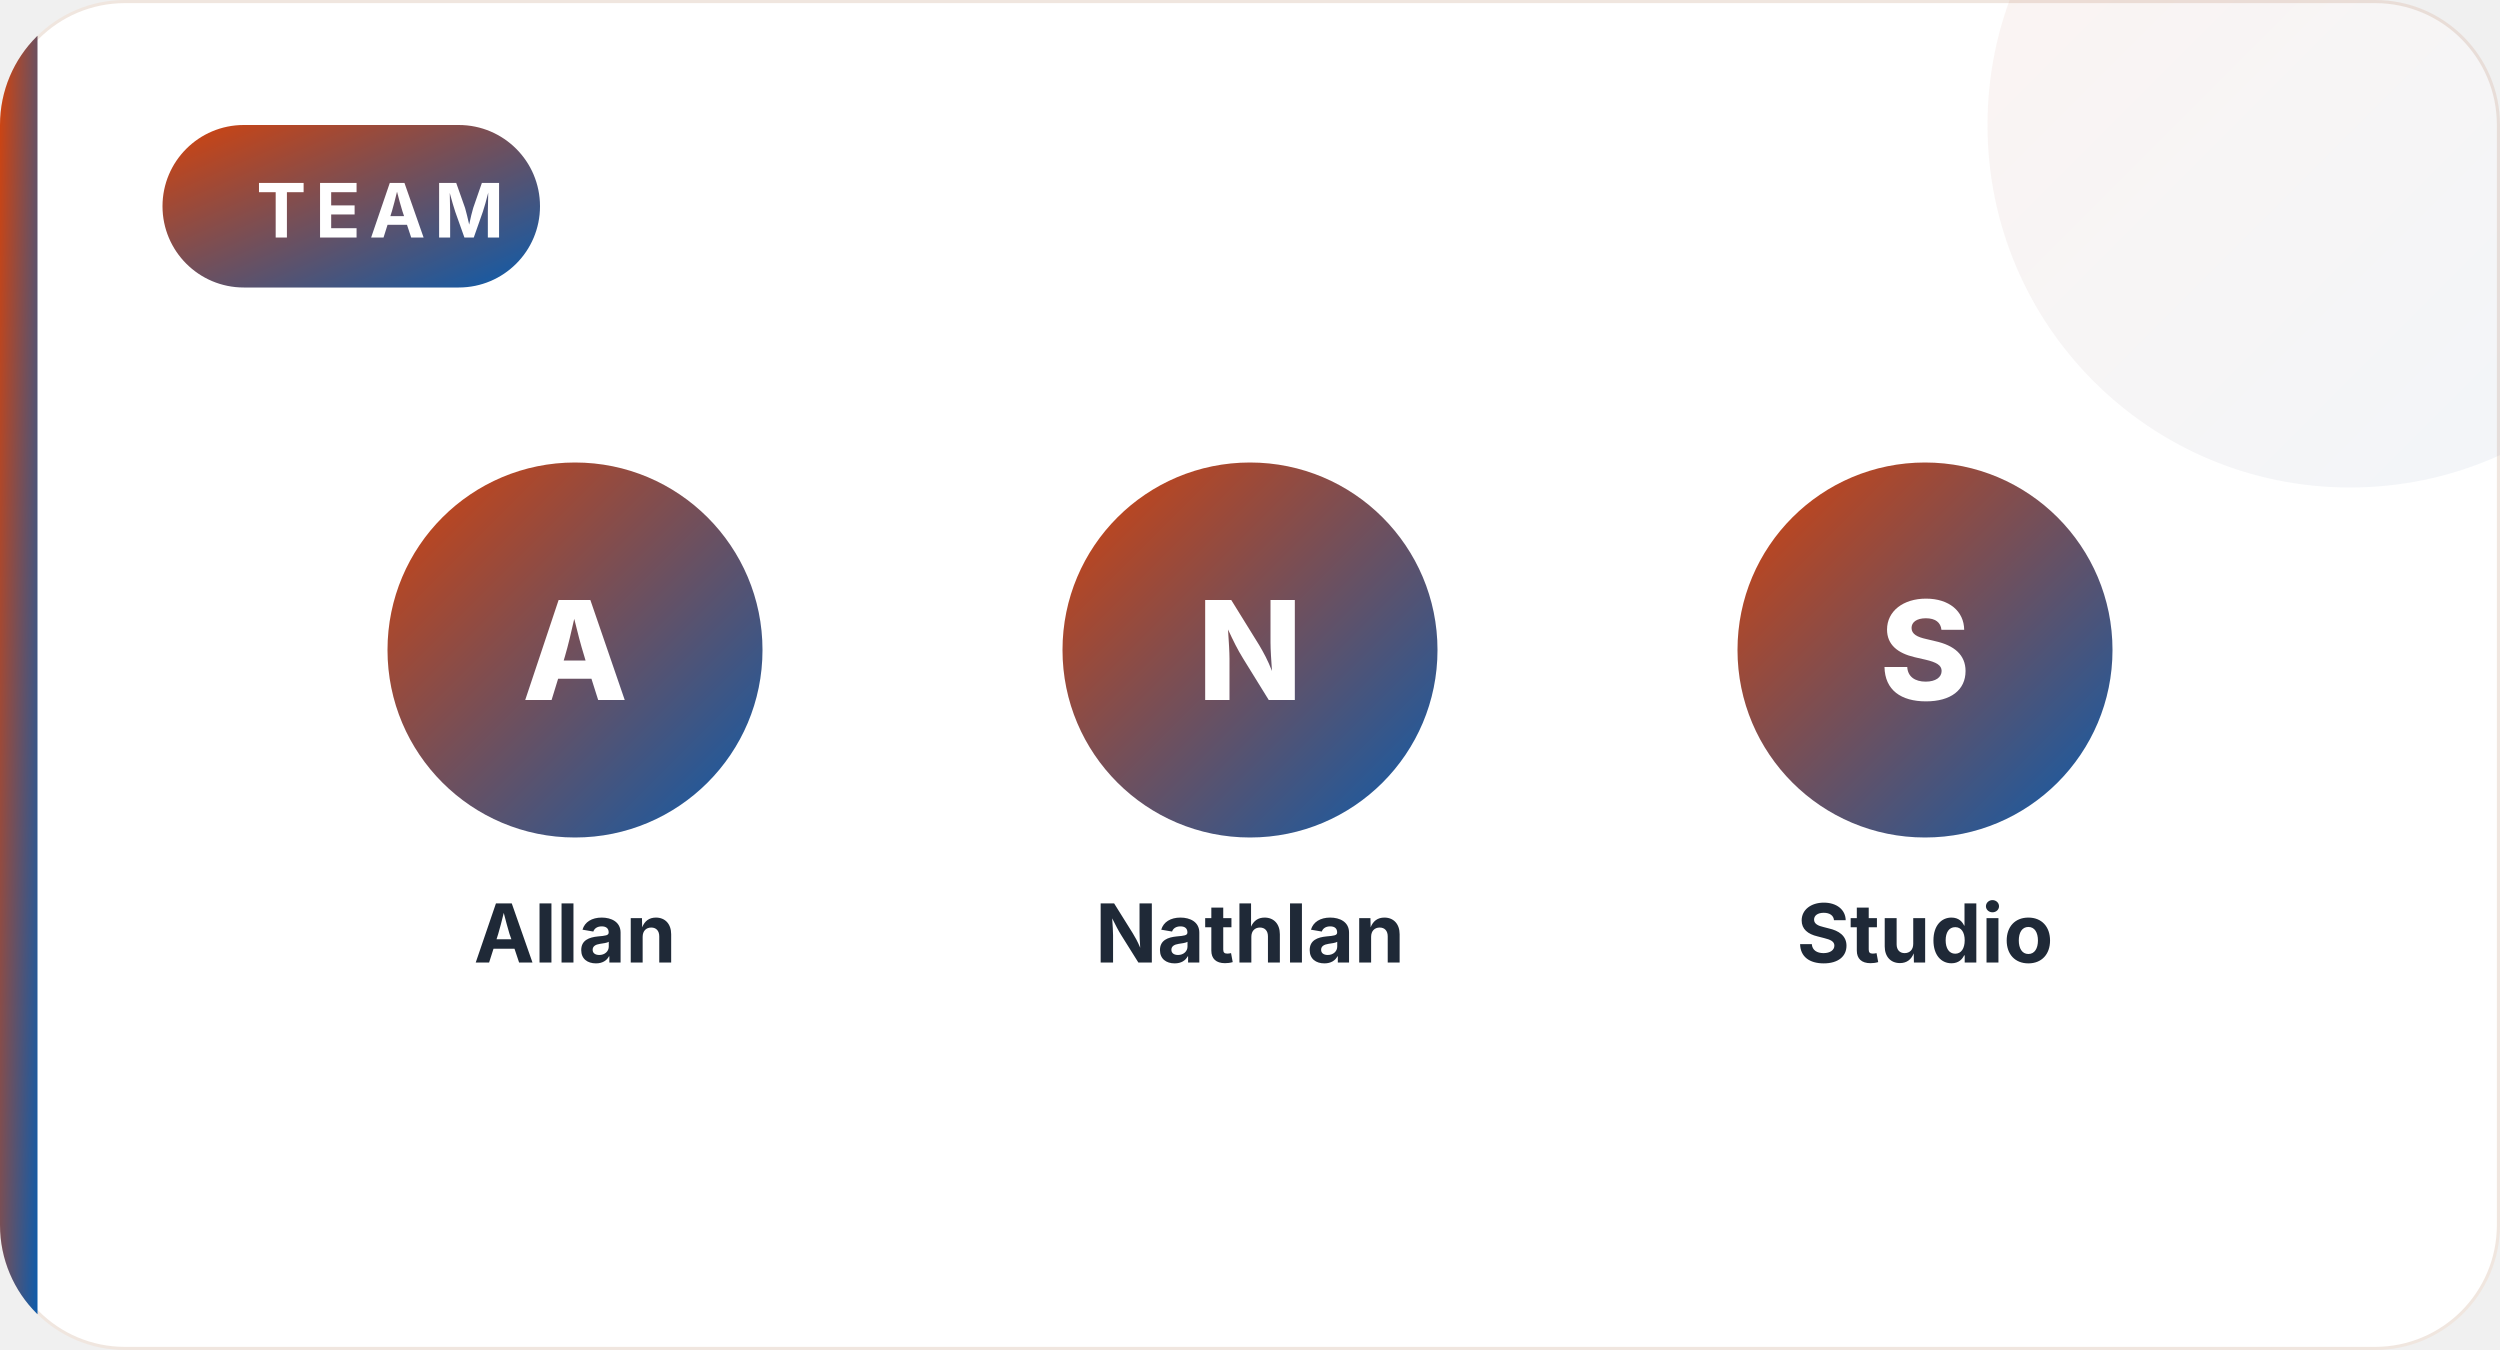
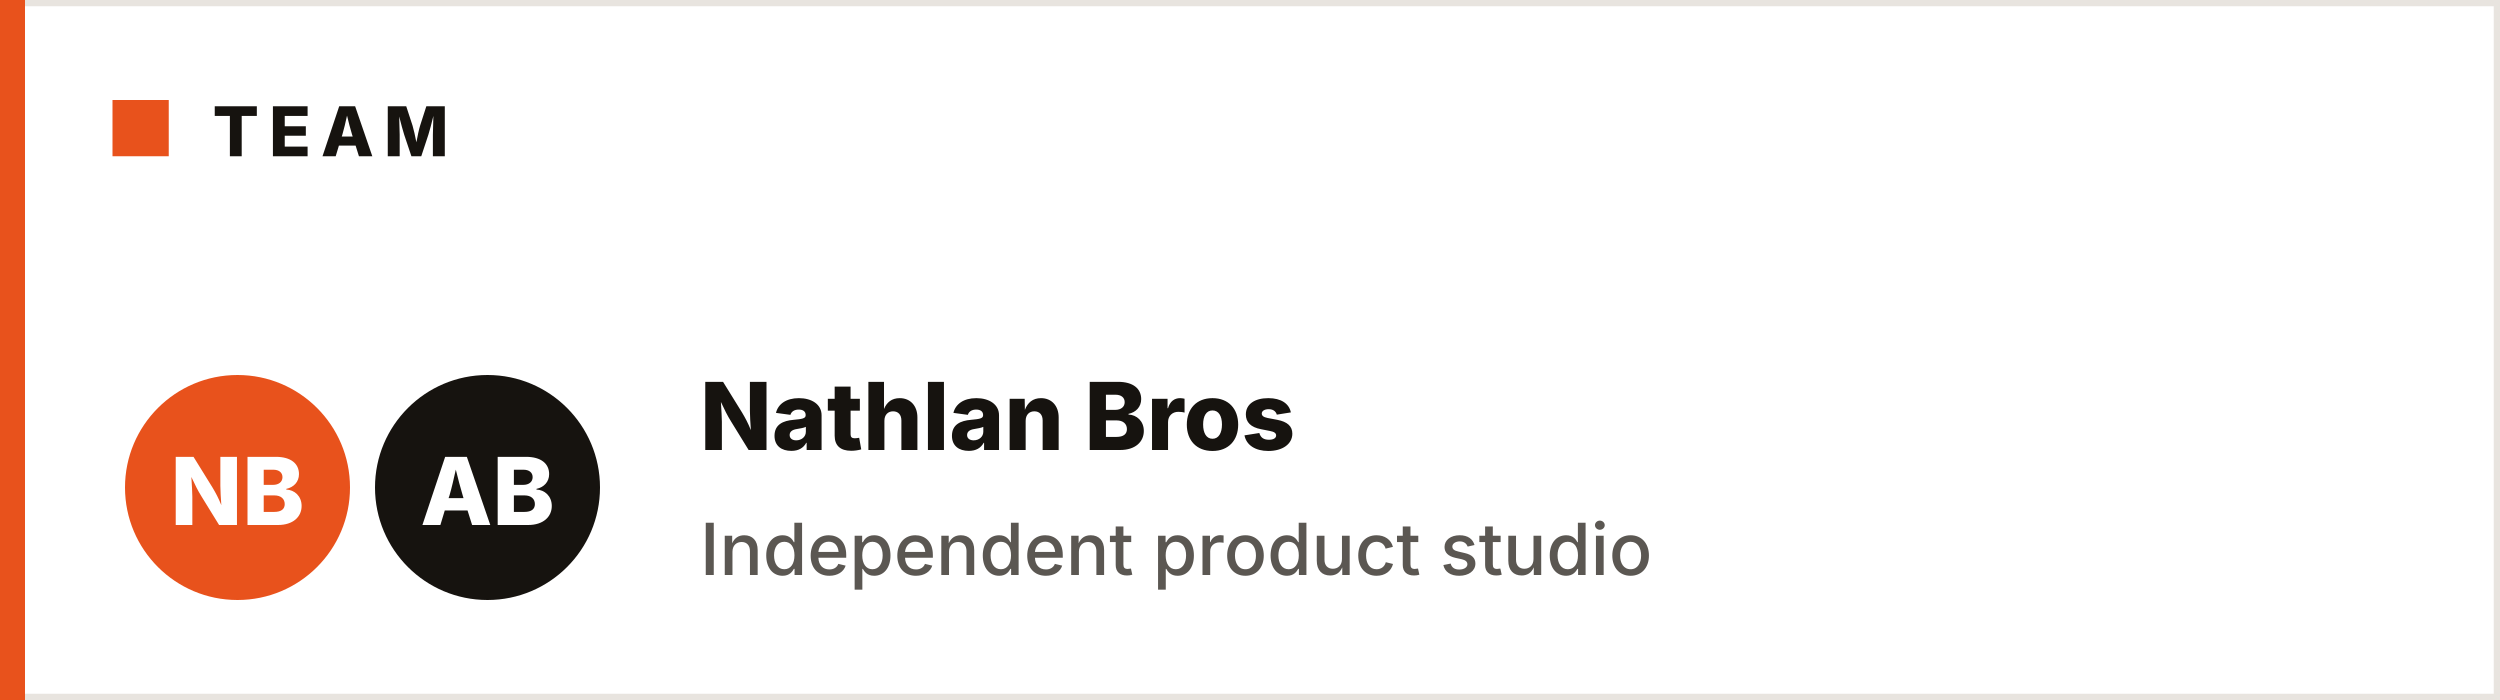
- <svg xmlns="http://www.w3.org/2000/svg" width="400" height="216" viewBox="0 0 400 216" role="img">
-   <defs>
-     <linearGradient id="ateam" x1="0" y1="0" x2="1" y2="1">
-       <stop offset="0" stop-color="#d4430c" />
-       <stop offset="1" stop-color="#0b5cad" />
-     </linearGradient>
-     <linearGradient id="bteam" x1="0" y1="0" x2="1" y2="0">
-       <stop offset="0" stop-color="#fb923c" />
-       <stop offset="1" stop-color="#d4430c" />
-     </linearGradient>
-     <filter id="steam" x="-10%" y="-10%" width="120%" height="135%">
-       <feDropShadow dx="0" dy="10" stdDeviation="16" flood-color="#5a2a00" flood-opacity="0.12" />
-     </filter>
-     <clipPath id="cl">
-       <rect x="0" y="0" width="400" height="216" rx="20" />
-     </clipPath>
-   </defs>
-   <g clip-path="url(#cl)">
-     <rect x="0" y="0" width="400" height="216" rx="20" fill="#ffffff" stroke="#f0e6df" filter="url(#steam)" />
-     <circle cx="376" cy="20" r="58" fill="url(#ateam)" opacity=".06" />
-     <rect x="0" y="0" width="6" height="216" rx="3" fill="url(#ateam)" />
-     <g transform="translate(26 22)">
-       <rect x="0" y="-2" width="60.4" height="26" rx="13" fill="url(#ateam)" />
-       <text x="15" y="16" font-family="'Inter','Segoe UI',system-ui,sans-serif" font-size="12" font-weight="700" fill="#ffffff" letter-spacing="1.4">TEAM</text>
-     </g>
-     <circle cx="92" cy="104" r="30" fill="url(#ateam)" />
-     <text x="92" y="112" text-anchor="middle" font-family="'Inter','Segoe UI',system-ui,sans-serif" font-size="22" font-weight="800" fill="#ffffff">A</text>
-     <text x="92" y="154" text-anchor="middle" font-family="'Inter','Segoe UI',system-ui,sans-serif" font-size="13" font-weight="700" fill="#1f2937">Allan</text>
-     <circle cx="200" cy="104" r="30" fill="url(#ateam)" />
-     <text x="200" y="112" text-anchor="middle" font-family="'Inter','Segoe UI',system-ui,sans-serif" font-size="22" font-weight="800" fill="#ffffff">N</text>
-     <text x="200" y="154" text-anchor="middle" font-family="'Inter','Segoe UI',system-ui,sans-serif" font-size="13" font-weight="700" fill="#1f2937">Nathlan</text>
-     <circle cx="308" cy="104" r="30" fill="url(#ateam)" />
-     <text x="308" y="112" text-anchor="middle" font-family="'Inter','Segoe UI',system-ui,sans-serif" font-size="22" font-weight="800" fill="#ffffff">S</text>
-     <text x="308" y="154" text-anchor="middle" font-family="'Inter','Segoe UI',system-ui,sans-serif" font-size="13" font-weight="700" fill="#1f2937">Studio</text>
-   </g>
+ <svg xmlns="http://www.w3.org/2000/svg" width="400" height="112" viewBox="0 0 400 112" role="img">
+   <rect x="0.5" y="0.5" width="399" height="111" fill="#ffffff" stroke="#e8e4df" />
+   <rect x="0" y="0" width="4" height="112" fill="#e8521c" />
+   <rect x="18" y="16" width="9" height="9" fill="#e8521c" />
+   <text x="34" y="25" font-family="'Inter','Helvetica Neue','Segoe UI',system-ui,Arial,sans-serif" font-size="11" font-weight="800" letter-spacing="1.6" fill="#16130f">TEAM</text>
+   <circle cx="38" cy="78" r="18" fill="#e8521c" />
+   <text x="38" y="84" font-family="'Inter','Helvetica Neue','Segoe UI',system-ui,Arial,sans-serif" font-size="15" font-weight="800" fill="#fff" text-anchor="middle">NB</text>
+   <circle cx="78" cy="78" r="18" fill="#16130f" />
+   <text x="78" y="84" font-family="'Inter','Helvetica Neue','Segoe UI',system-ui,Arial,sans-serif" font-size="15" font-weight="800" fill="#fff" text-anchor="middle">AB</text>
+   <text x="112" y="72" font-family="'Inter','Helvetica Neue','Segoe UI',system-ui,Arial,sans-serif" font-size="15" font-weight="800" fill="#16130f">Nathlan Bros</text>
+   <text x="112" y="92" font-family="'Inter','Helvetica Neue','Segoe UI',system-ui,Arial,sans-serif" font-size="11.5" font-weight="500" fill="#5b5752">Independent product studio</text>
</svg>
